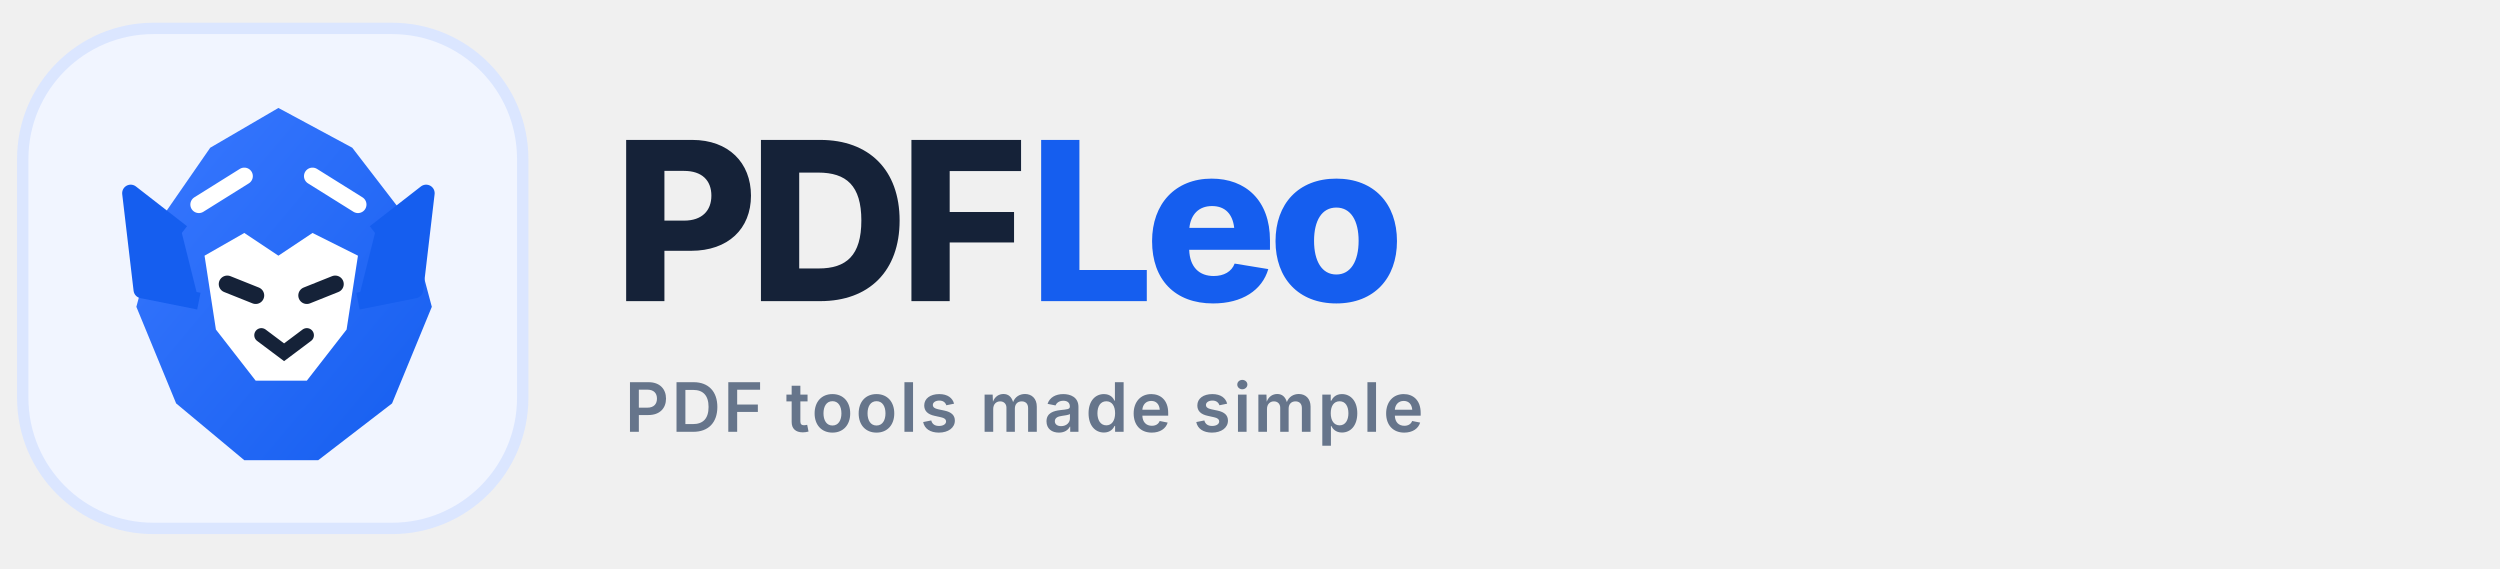
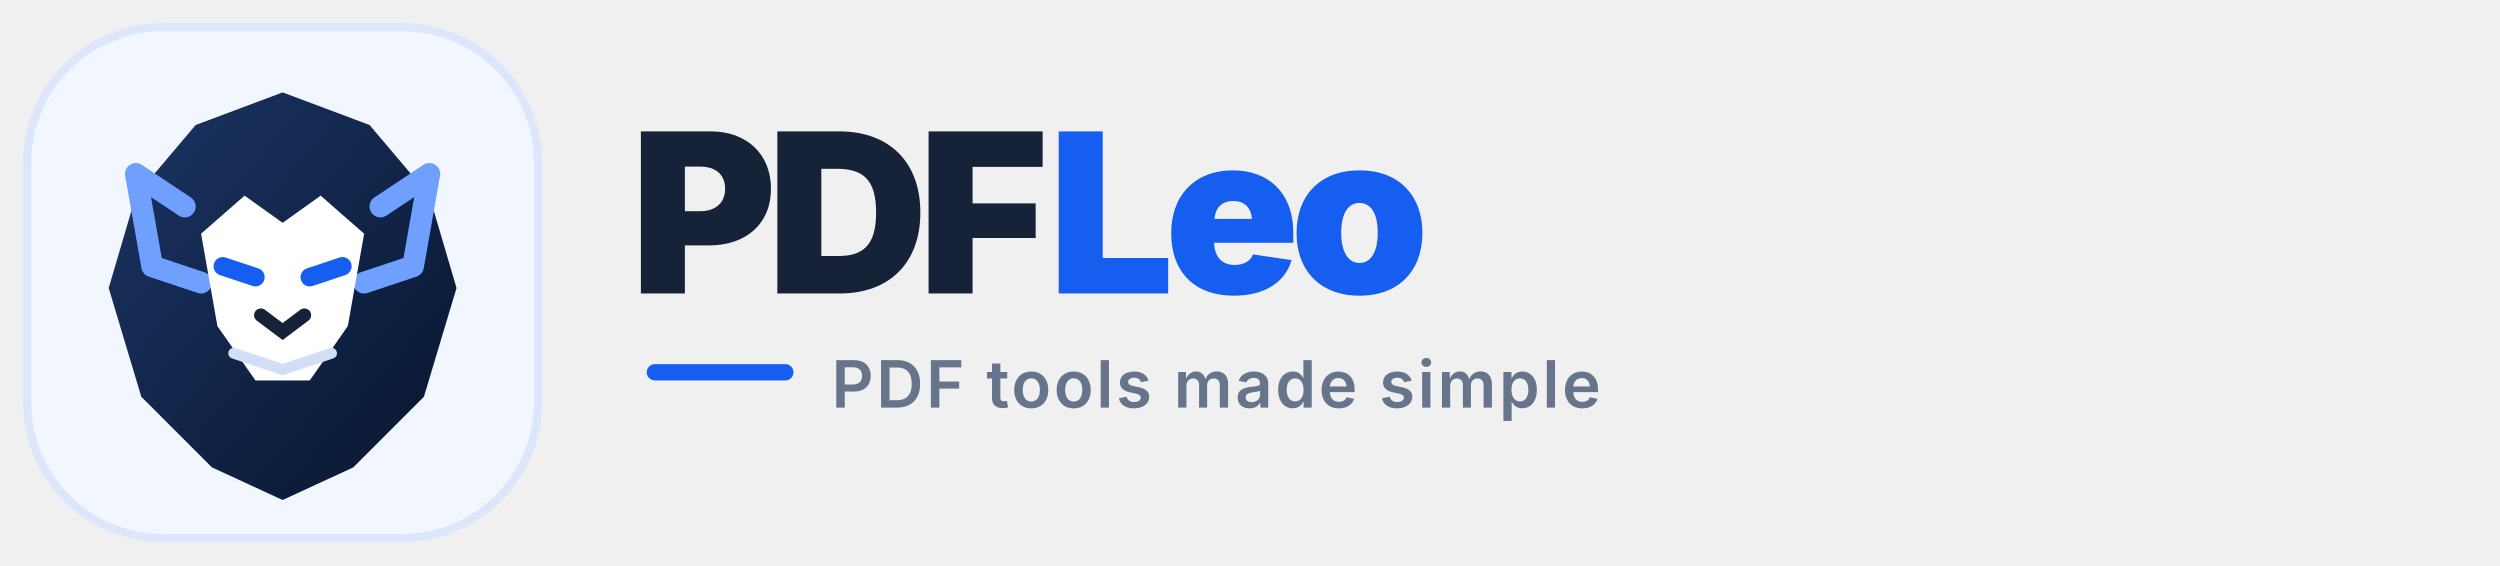
- <svg xmlns="http://www.w3.org/2000/svg" viewBox="0 0 440 100" role="img" aria-labelledby="t">
+ <svg xmlns="http://www.w3.org/2000/svg" viewBox="0 0 460 104" role="img" aria-labelledby="t">
  <defs>
-     <linearGradient id="g" x1="0" y1="0" x2="1" y2="1">
-       <stop stop-color="#3978ff" />
+     <linearGradient id="blue" x1="0" y1="0" x2="1" y2="1">
+       <stop stop-color="#4387ff" />
      <stop offset="1" stop-color="#155eef" />
    </linearGradient>
+     <linearGradient id="mane" x1="0" y1="0" x2="1" y2="1">
+       <stop stop-color="#1c3565" />
+       <stop offset="1" stop-color="#07152d" />
+     </linearGradient>
  </defs>
-   <g transform="translate(4 5)">
-     <rect width="88" height="88" rx="23" fill="#f1f5ff" stroke="#dbe6ff" stroke-width="2" />
-     <path d="M45 14 33 21 24 34 20 49 27 66 39 76 52 76 65 66 72 49 68 34 58 21Z" fill="url(#g)" />
-     <path d="M28 36 19 29 21 46 31 48M62 36 71 29 69 46 59 48" fill="#155eef" stroke="#155eef" stroke-width="3" stroke-linejoin="round" />
-     <path d="M32 40 39 36 45 40 51 36 59 40 57 53 50 62 41 62 34 53Z" fill="#fff" />
-     <path d="M36 45 41 47M50 47 55 45" stroke="#152238" stroke-width="3" stroke-linecap="round" />
-     <path d="M42 54 46 57 50 54" fill="none" stroke="#152238" stroke-width="2.5" stroke-linecap="round" />
-     <path d="M31 31 39 26M59 31 51 26" stroke="#fff" stroke-width="3" stroke-linecap="round" />
+   <g transform="translate(5 5)">
+     <rect width="94" height="94" rx="25" fill="#f1f6ff" stroke="#dce7fb" stroke-width="1.5" />
+     <path d="M47 12 31 18 20 31 15 48 21 68 34 81 47 87 60 81 73 68 79 48 74 31 63 18Z" fill="url(#mane)" />
+     <path d="M29 33 20 27 23 44 32 47M65 33 74 27 71 44 62 47" fill="none" stroke="#6fa0ff" stroke-width="4" stroke-linecap="round" stroke-linejoin="round" />
+     <path d="M32 38 40 31 47 36 54 31 62 38 59 55 52 65 42 65 35 55Z" fill="#fff" />
+     <path d="M36 44 42 46M52 46 58 44" fill="none" stroke="#155eef" stroke-width="3.4" stroke-linecap="round" />
+     <path d="M43 53 47 56 51 53" fill="none" stroke="#152238" stroke-width="2.5" stroke-linecap="round" />
+     <path d="M38 60 47 63 56 60" fill="none" stroke="#d2def5" stroke-width="2" stroke-linecap="round" />
  </g>
-   <text x="108" y="53" font-family="Inter,Arial,sans-serif" font-size="39" font-weight="800" letter-spacing="-1.7" fill="#152238">PDF<tspan fill="#155eef">Leo</tspan>
+   <text x="116" y="54" font-family="Inter,Arial,sans-serif" font-size="41" font-weight="850" letter-spacing="-1.8" fill="#152238">PDF<tspan fill="#155eef">Leo</tspan>
  </text>
-   <text x="110" y="76" font-family="Inter,Arial,sans-serif" font-size="12" font-weight="600" letter-spacing=".45" fill="#66758b">PDF tools made simple</text>
+   <rect x="119" y="67" width="27" height="3" rx="1.5" fill="#155eef" />
+   <text x="153" y="75" font-family="Inter,Arial,sans-serif" font-size="12" font-weight="600" letter-spacing=".5" fill="#66758b">PDF tools made simple</text>
</svg>
